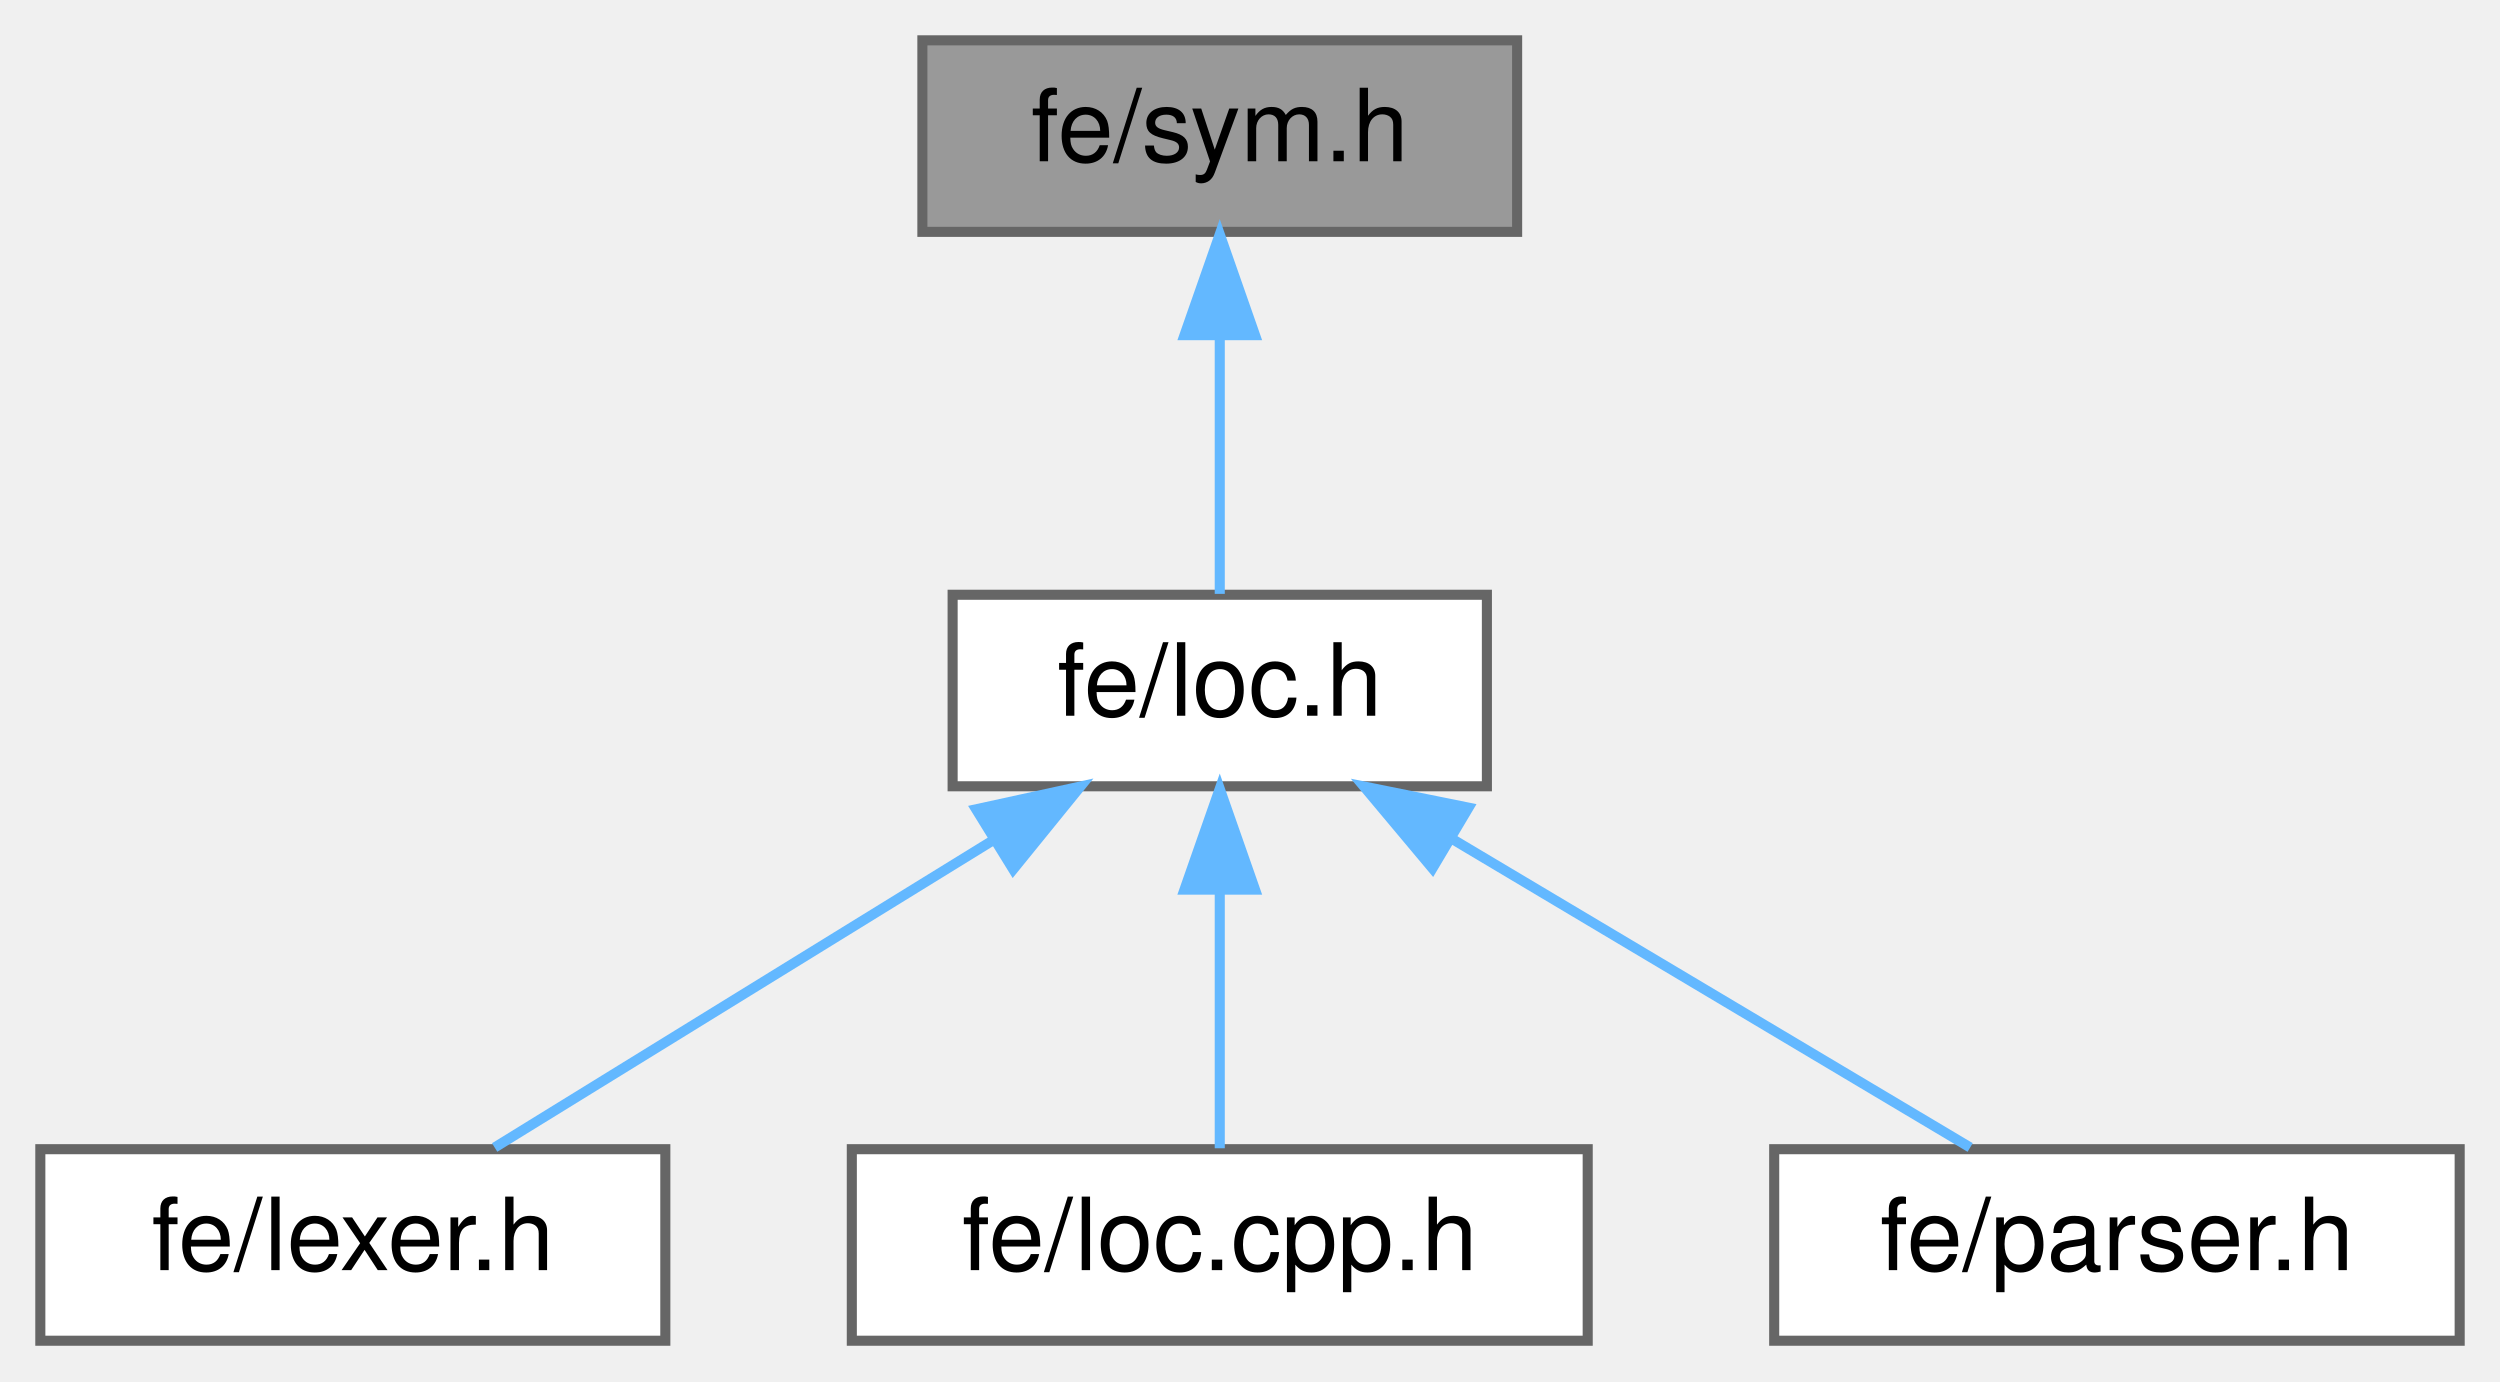
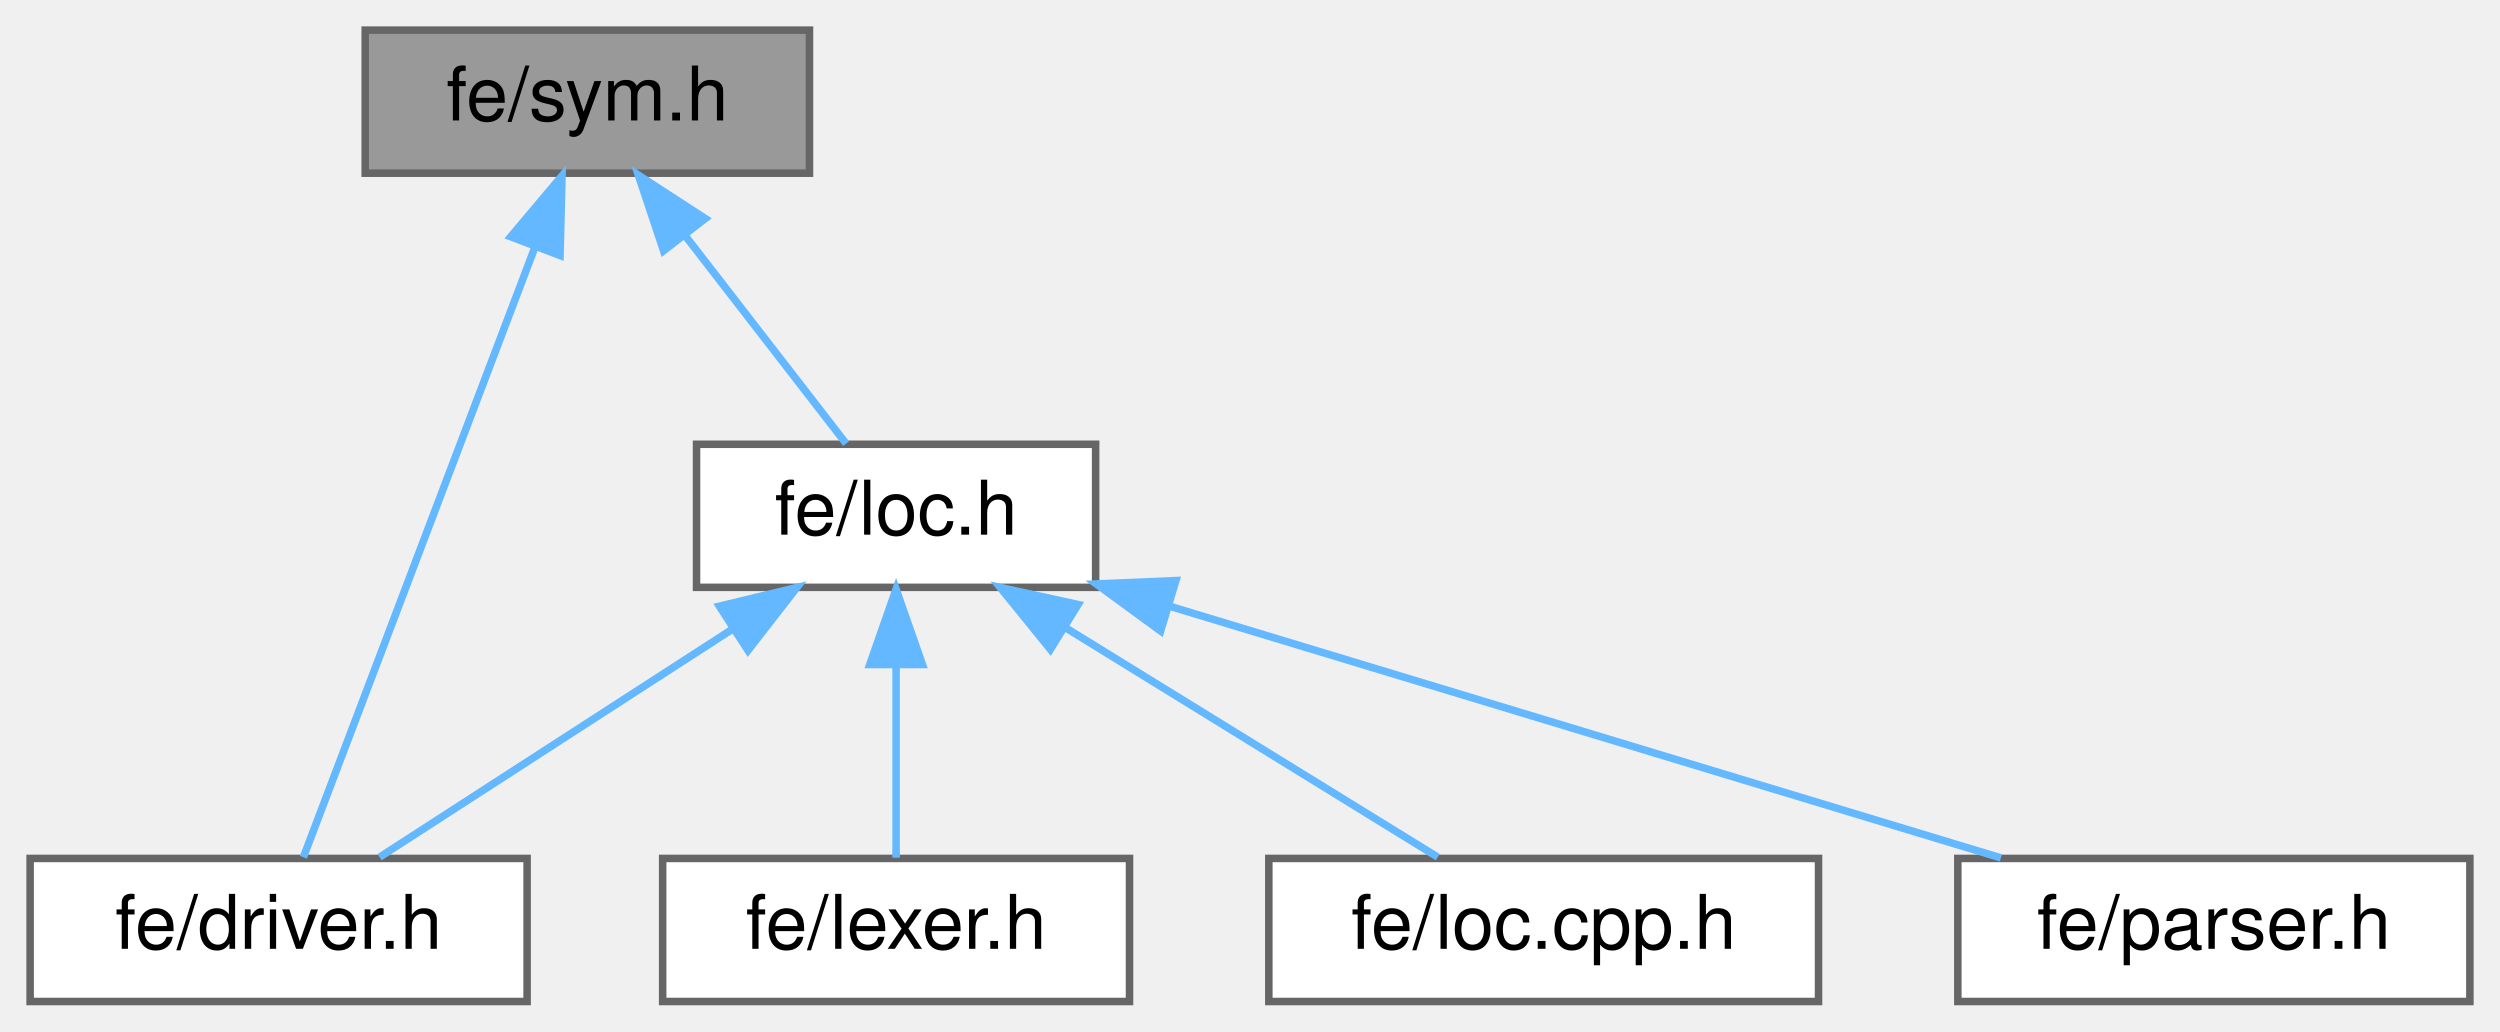
- <svg xmlns="http://www.w3.org/2000/svg" xmlns:xlink="http://www.w3.org/1999/xlink" width="248pt" height="137pt" viewBox="0.00 0.00 248.00 137.00">
+ <svg xmlns="http://www.w3.org/2000/svg" xmlns:xlink="http://www.w3.org/1999/xlink" width="332pt" height="137pt" viewBox="0.00 0.00 332.00 137.00">
  <g id="graph0" class="graph" transform="scale(1 1) rotate(0) translate(4 133)">
    <g id="Node000001" class="node">
      <g id="a_Node000001">
        <a xlink:title=" ">
-           <polygon fill="#999999" stroke="#666666" points="146.5,-129 87.5,-129 87.5,-110 146.5,-110 146.5,-129" />
-           <text text-anchor="middle" x="117" y="-117" font-family="Helvetica,sans-Serif" font-size="10.00">fe/sym.h</text>
+           <polygon fill="#999999" stroke="#666666" points="103.5,-129 44.5,-129 44.5,-110 103.5,-110 103.5,-129" />
+           <text text-anchor="middle" x="74" y="-117" font-family="Helvetica,sans-Serif" font-size="10.00">fe/sym.h</text>
        </a>
      </g>
    </g>
    <g id="Node000002" class="node">
      <g id="a_Node000002">
-         <a xlink:href="loc_8h.html" target="_top" xlink:title=" ">
-           <polygon fill="white" stroke="#666666" points="143.5,-74 90.5,-74 90.5,-55 143.5,-55 143.5,-74" />
-           <text text-anchor="middle" x="117" y="-62" font-family="Helvetica,sans-Serif" font-size="10.00">fe/loc.h</text>
+         <a xlink:href="driver_8h.html" target="_top" xlink:title=" ">
+           <polygon fill="white" stroke="#666666" points="66,-19 0,-19 0,0 66,0 66,-19" />
+           <text text-anchor="middle" x="33" y="-7" font-family="Helvetica,sans-Serif" font-size="10.00">fe/driver.h</text>
        </a>
      </g>
    </g>
    <g id="edge1_Node000001_Node000002" class="edge">
      <g id="a_edge1_Node000001_Node000002">
        <a xlink:title=" ">
-           <path fill="none" stroke="#63b8ff" d="M117,-99.66C117,-90.93 117,-80.99 117,-74.09" />
-           <polygon fill="#63b8ff" stroke="#63b8ff" points="113.5,-99.75 117,-109.75 120.5,-99.75 113.5,-99.75" />
+           <path fill="none" stroke="#63b8ff" d="M67.02,-100.12C58.08,-76.56 42.93,-36.66 36.29,-19.16" />
+           <polygon fill="#63b8ff" stroke="#63b8ff" points="63.82,-101.56 70.64,-109.66 70.37,-99.07 63.82,-101.56" />
        </a>
      </g>
    </g>
    <g id="Node000003" class="node">
      <g id="a_Node000003">
-         <a xlink:href="lexer_8h.html" target="_top" xlink:title=" ">
-           <polygon fill="white" stroke="#666666" points="62,-19 0,-19 0,0 62,0 62,-19" />
-           <text text-anchor="middle" x="31" y="-7" font-family="Helvetica,sans-Serif" font-size="10.00">fe/lexer.h</text>
+         <a xlink:href="loc_8h.html" target="_top" xlink:title=" ">
+           <polygon fill="white" stroke="#666666" points="141.5,-74 88.5,-74 88.5,-55 141.5,-55 141.5,-74" />
+           <text text-anchor="middle" x="115" y="-62" font-family="Helvetica,sans-Serif" font-size="10.00">fe/loc.h</text>
        </a>
      </g>
    </g>
-     <g id="edge2_Node000002_Node000003" class="edge">
-       <g id="a_edge2_Node000002_Node000003">
+     <g id="edge2_Node000001_Node000003" class="edge">
+       <g id="a_edge2_Node000001_Node000003">
        <a xlink:title=" ">
-           <path fill="none" stroke="#63b8ff" d="M94.6,-49.7C78.93,-40.04 58.49,-27.44 45.07,-19.17" />
-           <polygon fill="#63b8ff" stroke="#63b8ff" points="92.83,-52.72 103.18,-54.98 96.51,-46.76 92.83,-52.72" />
+           <path fill="none" stroke="#63b8ff" d="M87.02,-101.67C94.12,-92.5 102.6,-81.52 108.36,-74.09" />
+           <polygon fill="#63b8ff" stroke="#63b8ff" points="84.12,-99.7 80.77,-109.75 89.66,-103.98 84.12,-99.7" />
+         </a>
+       </g>
+     </g>
+     <g id="edge3_Node000003_Node000002" class="edge">
+       <g id="a_edge3_Node000003_Node000002">
+         <a xlink:title=" ">
+           <path fill="none" stroke="#63b8ff" d="M93.22,-49.42C78.34,-39.81 59.09,-27.37 46.41,-19.17" />
+           <polygon fill="#63b8ff" stroke="#63b8ff" points="91.53,-52.5 101.83,-54.98 95.33,-46.62 91.53,-52.5" />
        </a>
      </g>
    </g>
    <g id="Node000004" class="node">
      <g id="a_Node000004">
-         <a xlink:href="loc_8cpp_8h.html" target="_top" xlink:title=" ">
-           <polygon fill="white" stroke="#666666" points="153.5,-19 80.5,-19 80.5,0 153.5,0 153.5,-19" />
-           <text text-anchor="middle" x="117" y="-7" font-family="Helvetica,sans-Serif" font-size="10.00">fe/loc.cpp.h</text>
+         <a xlink:href="lexer_8h.html" target="_top" xlink:title=" ">
+           <polygon fill="white" stroke="#666666" points="146,-19 84,-19 84,0 146,0 146,-19" />
+           <text text-anchor="middle" x="115" y="-7" font-family="Helvetica,sans-Serif" font-size="10.00">fe/lexer.h</text>
        </a>
      </g>
    </g>
-     <g id="edge3_Node000002_Node000004" class="edge">
-       <g id="a_edge3_Node000002_Node000004">
+     <g id="edge4_Node000003_Node000004" class="edge">
+       <g id="a_edge4_Node000003_Node000004">
        <a xlink:title=" ">
-           <path fill="none" stroke="#63b8ff" d="M117,-44.66C117,-35.93 117,-25.99 117,-19.09" />
-           <polygon fill="#63b8ff" stroke="#63b8ff" points="113.5,-44.75 117,-54.75 120.5,-44.75 113.5,-44.75" />
+           <path fill="none" stroke="#63b8ff" d="M115,-44.66C115,-35.93 115,-25.99 115,-19.09" />
+           <polygon fill="#63b8ff" stroke="#63b8ff" points="111.5,-44.75 115,-54.75 118.5,-44.75 111.5,-44.75" />
        </a>
      </g>
    </g>
    <g id="Node000005" class="node">
      <g id="a_Node000005">
-         <a xlink:href="parser_8h.html" target="_top" xlink:title=" ">
-           <polygon fill="white" stroke="#666666" points="240,-19 172,-19 172,0 240,0 240,-19" />
-           <text text-anchor="middle" x="206" y="-7" font-family="Helvetica,sans-Serif" font-size="10.00">fe/parser.h</text>
+         <a xlink:href="loc_8cpp_8h.html" target="_top" xlink:title=" ">
+           <polygon fill="white" stroke="#666666" points="237.5,-19 164.5,-19 164.5,0 237.5,0 237.5,-19" />
+           <text text-anchor="middle" x="201" y="-7" font-family="Helvetica,sans-Serif" font-size="10.00">fe/loc.cpp.h</text>
        </a>
      </g>
    </g>
-     <g id="edge4_Node000002_Node000005" class="edge">
-       <g id="a_edge4_Node000002_Node000005">
+     <g id="edge5_Node000003_Node000005" class="edge">
+       <g id="a_edge5_Node000003_Node000005">
        <a xlink:title=" ">
-           <path fill="none" stroke="#63b8ff" d="M140.18,-49.7C156.39,-40.04 177.55,-27.44 191.44,-19.17" />
-           <polygon fill="#63b8ff" stroke="#63b8ff" points="138.1,-46.86 131.3,-54.98 141.68,-52.88 138.1,-46.86" />
+           <path fill="none" stroke="#63b8ff" d="M137.4,-49.7C153.07,-40.04 173.51,-27.44 186.93,-19.17" />
+           <polygon fill="#63b8ff" stroke="#63b8ff" points="135.49,-46.76 128.82,-54.98 139.17,-52.72 135.49,-46.76" />
+         </a>
+       </g>
+     </g>
+     <g id="Node000006" class="node">
+       <g id="a_Node000006">
+         <a xlink:href="parser_8h.html" target="_top" xlink:title=" ">
+           <polygon fill="white" stroke="#666666" points="324,-19 256,-19 256,0 324,0 324,-19" />
+           <text text-anchor="middle" x="290" y="-7" font-family="Helvetica,sans-Serif" font-size="10.00">fe/parser.h</text>
+         </a>
+       </g>
+     </g>
+     <g id="edge6_Node000003_Node000006" class="edge">
+       <g id="a_edge6_Node000003_Node000006">
+         <a xlink:title=" ">
+           <path fill="none" stroke="#63b8ff" d="M151.24,-52.52C184.03,-42.59 231.66,-28.17 261.72,-19.07" />
+           <polygon fill="#63b8ff" stroke="#63b8ff" points="150.13,-49.2 141.58,-55.45 152.16,-55.9 150.13,-49.2" />
        </a>
      </g>
    </g>
  </g>
</svg>
